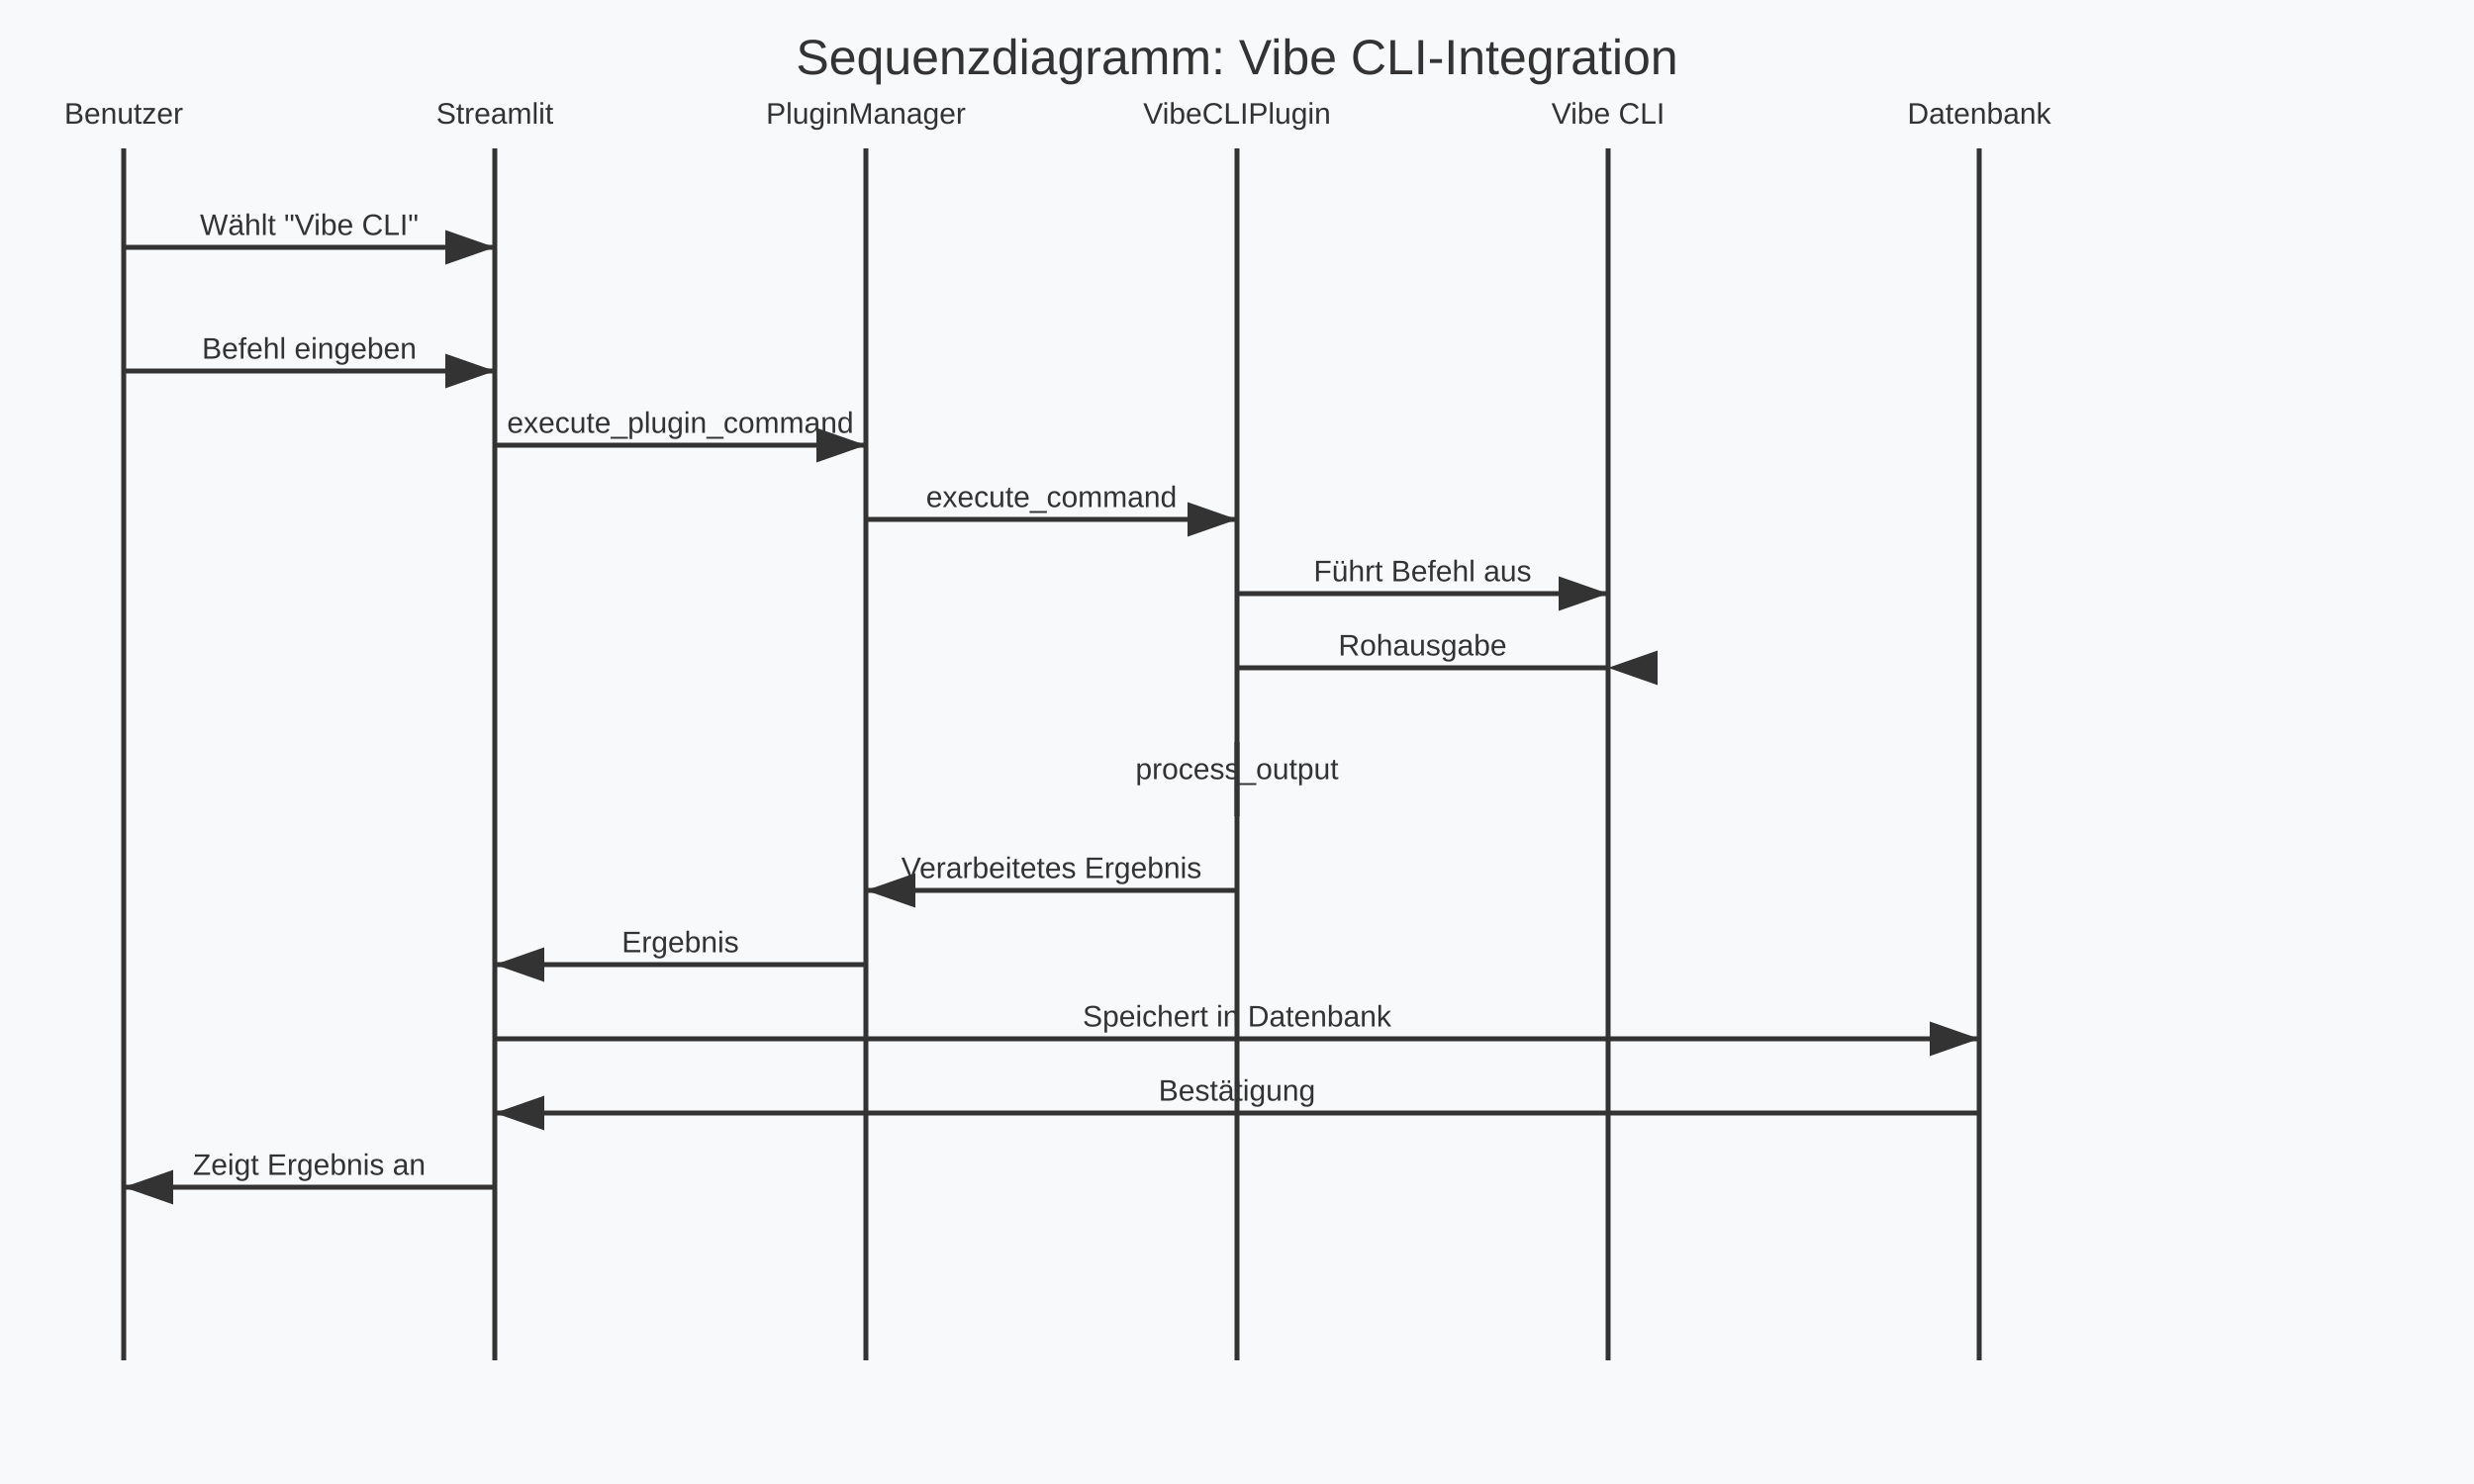
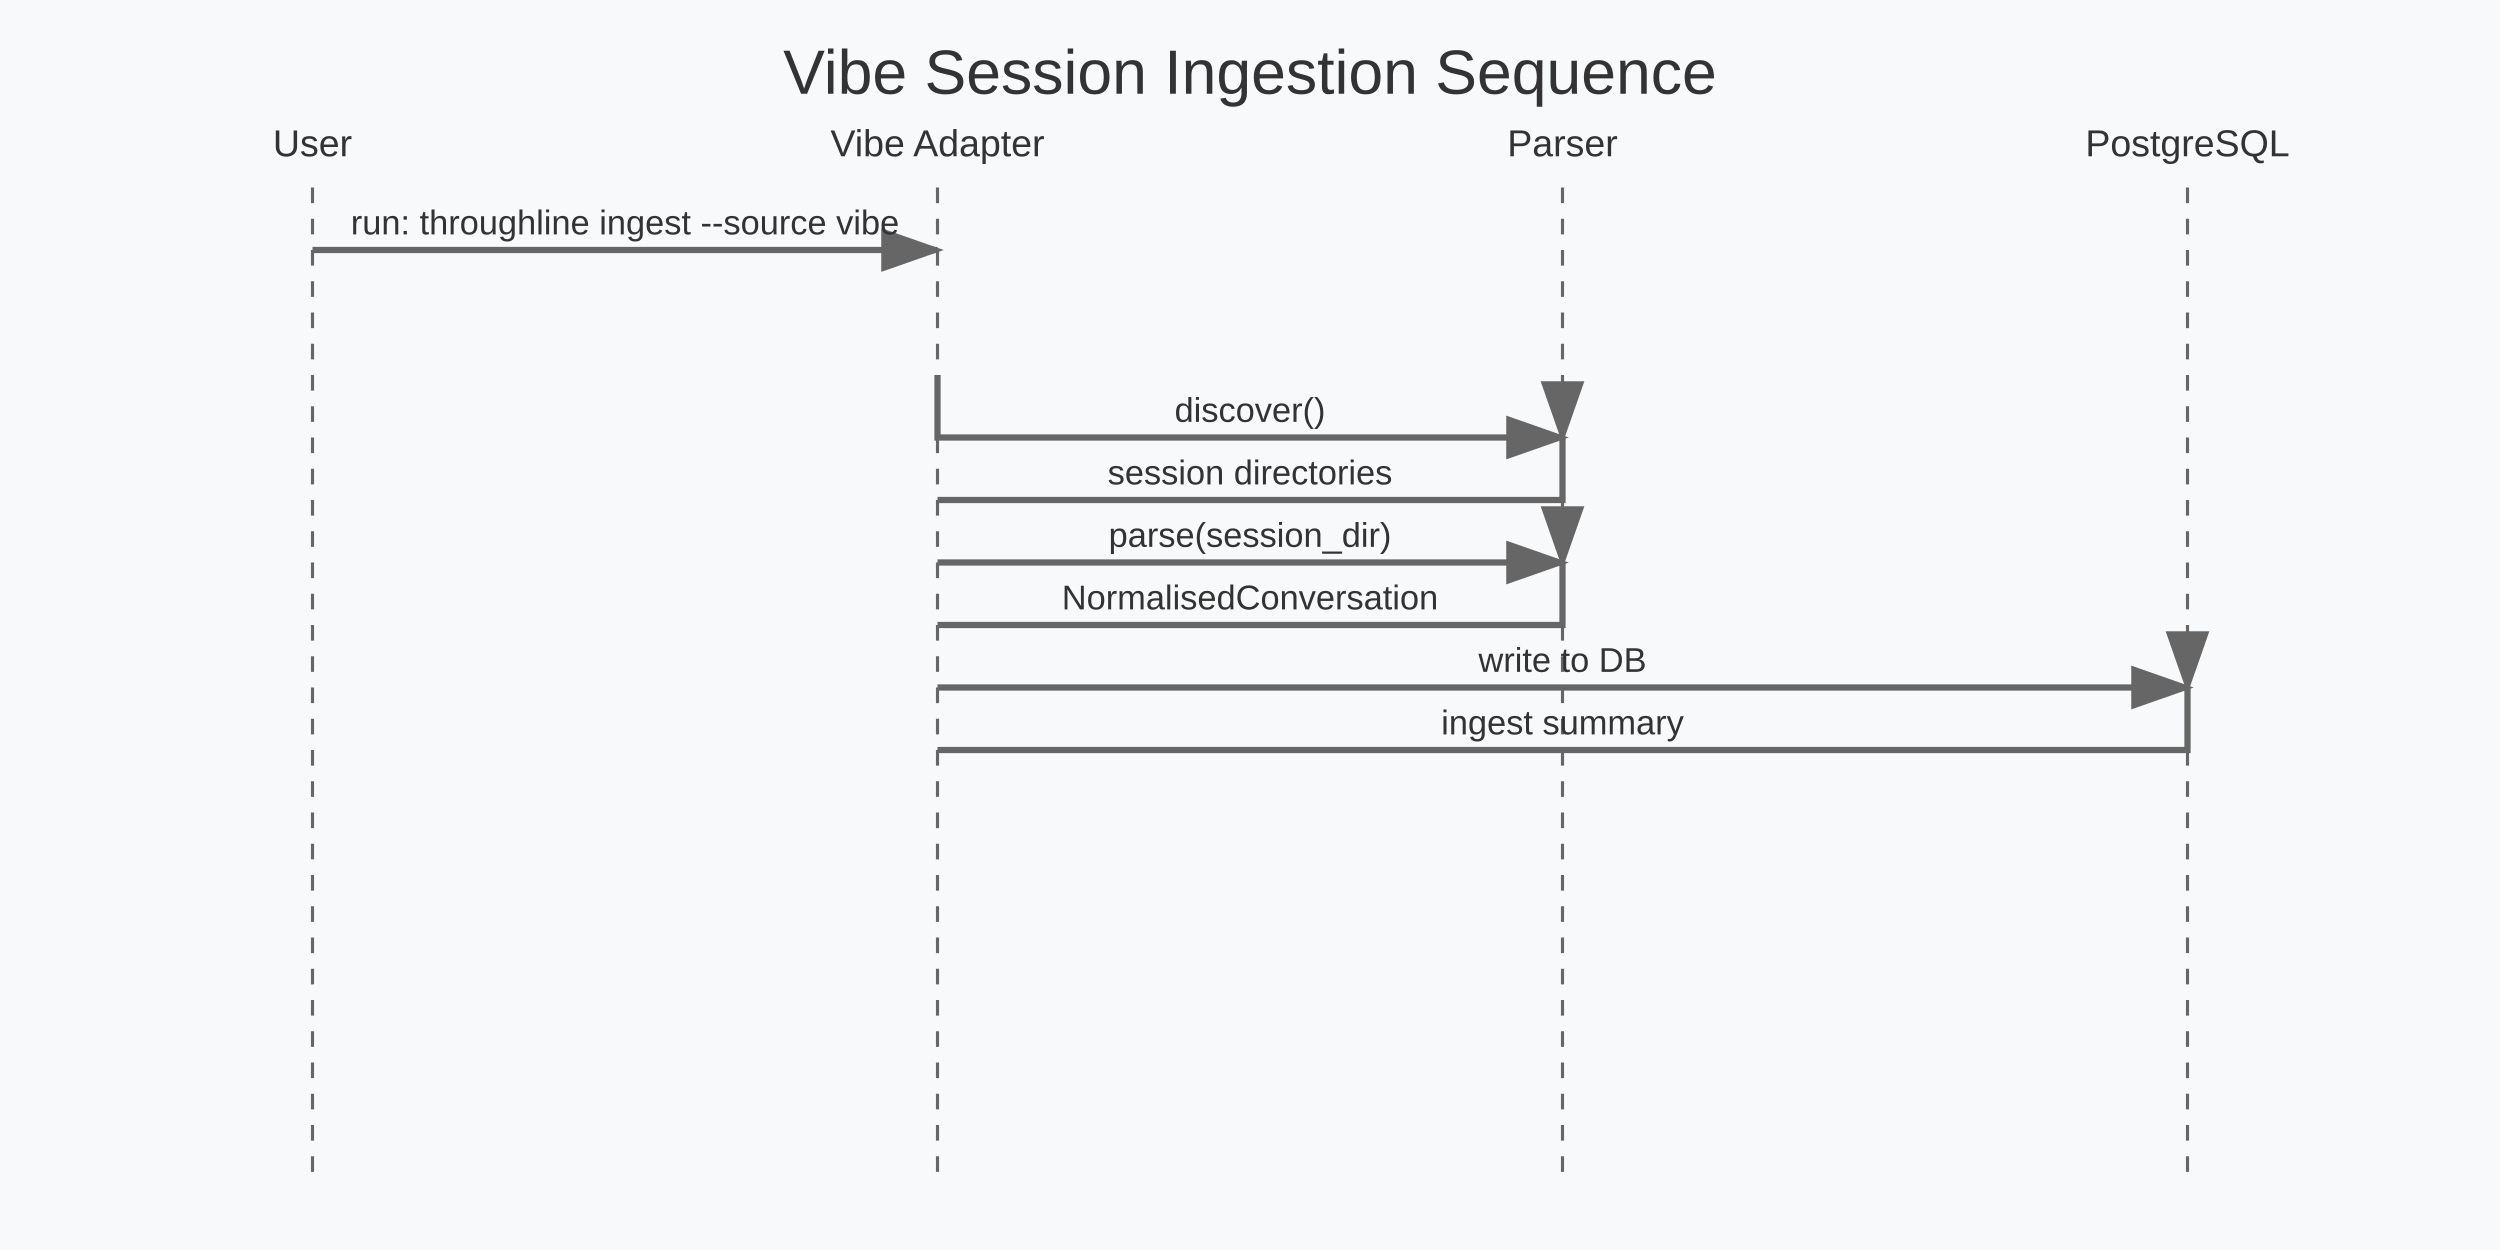
- <svg xmlns="http://www.w3.org/2000/svg" width="1000" height="600" viewBox="0 0 1000 600">
+ <svg xmlns="http://www.w3.org/2000/svg" width="800" height="400" viewBox="0 0 800 400">
  <rect width="100%" height="100%" fill="#f8f9fa" />
-   <text x="500" y="30" font-family="Arial" font-size="20" text-anchor="middle" fill="#333">Sequenzdiagramm: Vibe CLI-Integration</text>
-   <line x1="50" y1="60" x2="50" y2="550" stroke="#333" stroke-width="2" />
-   <text x="50" y="50" font-family="Arial" font-size="12" text-anchor="middle" fill="#333">Benutzer</text>
-   <line x1="200" y1="60" x2="200" y2="550" stroke="#333" stroke-width="2" />
-   <text x="200" y="50" font-family="Arial" font-size="12" text-anchor="middle" fill="#333">Streamlit</text>
-   <line x1="350" y1="60" x2="350" y2="550" stroke="#333" stroke-width="2" />
-   <text x="350" y="50" font-family="Arial" font-size="12" text-anchor="middle" fill="#333">PluginManager</text>
-   <line x1="500" y1="60" x2="500" y2="550" stroke="#333" stroke-width="2" />
-   <text x="500" y="50" font-family="Arial" font-size="12" text-anchor="middle" fill="#333">VibeCLIPlugin</text>
-   <line x1="650" y1="60" x2="650" y2="550" stroke="#333" stroke-width="2" />
-   <text x="650" y="50" font-family="Arial" font-size="12" text-anchor="middle" fill="#333">Vibe CLI</text>
-   <line x1="800" y1="60" x2="800" y2="550" stroke="#333" stroke-width="2" />
-   <text x="800" y="50" font-family="Arial" font-size="12" text-anchor="middle" fill="#333">Datenbank</text>
-   <path d="M50 100 L200 100" stroke="#333" stroke-width="2" fill="none" marker-end="url(#arrowhead)" />
-   <text x="125" y="95" font-family="Arial" font-size="12" text-anchor="middle" fill="#333">Wählt "Vibe CLI"</text>
-   <path d="M50 150 L200 150" stroke="#333" stroke-width="2" fill="none" marker-end="url(#arrowhead)" />
-   <text x="125" y="145" font-family="Arial" font-size="12" text-anchor="middle" fill="#333">Befehl eingeben</text>
-   <path d="M200 180 L350 180" stroke="#333" stroke-width="2" fill="none" marker-end="url(#arrowhead)" />
-   <text x="275" y="175" font-family="Arial" font-size="12" text-anchor="middle" fill="#333">execute_plugin_command</text>
-   <path d="M350 210 L500 210" stroke="#333" stroke-width="2" fill="none" marker-end="url(#arrowhead)" />
-   <text x="425" y="205" font-family="Arial" font-size="12" text-anchor="middle" fill="#333">execute_command</text>
-   <path d="M500 240 L650 240" stroke="#333" stroke-width="2" fill="none" marker-end="url(#arrowhead)" />
-   <text x="575" y="235" font-family="Arial" font-size="12" text-anchor="middle" fill="#333">Führt Befehl aus</text>
-   <path d="M650 270 L500 270" stroke="#333" stroke-width="2" fill="none" marker-start="url(#arrowhead)" />
-   <text x="575" y="265" font-family="Arial" font-size="12" text-anchor="middle" fill="#333">Rohausgabe</text>
-   <path d="M500 300 L500 330" stroke="#333" stroke-width="2" fill="none" />
-   <text x="500" y="315" font-family="Arial" font-size="12" text-anchor="middle" fill="#333">process_output</text>
-   <path d="M500 360 L350 360" stroke="#333" stroke-width="2" fill="none" marker-end="url(#arrowhead)" />
-   <text x="425" y="355" font-family="Arial" font-size="12" text-anchor="middle" fill="#333">Verarbeitetes Ergebnis</text>
-   <path d="M350 390 L200 390" stroke="#333" stroke-width="2" fill="none" marker-end="url(#arrowhead)" />
-   <text x="275" y="385" font-family="Arial" font-size="12" text-anchor="middle" fill="#333">Ergebnis</text>
-   <path d="M200 420 L800 420" stroke="#333" stroke-width="2" fill="none" marker-end="url(#arrowhead)" />
-   <text x="500" y="415" font-family="Arial" font-size="12" text-anchor="middle" fill="#333">Speichert in Datenbank</text>
-   <path d="M800 450 L200 450" stroke="#333" stroke-width="2" fill="none" marker-end="url(#arrowhead)" />
-   <text x="500" y="445" font-family="Arial" font-size="12" text-anchor="middle" fill="#333">Bestätigung</text>
-   <path d="M200 480 L50 480" stroke="#333" stroke-width="2" fill="none" marker-end="url(#arrowhead)" />
-   <text x="125" y="475" font-family="Arial" font-size="12" text-anchor="middle" fill="#333">Zeigt Ergebnis an</text>
+   <text x="400" y="30" font-family="Arial" font-size="20" text-anchor="middle" fill="#333">Vibe Session Ingestion Sequence</text>
+   <line x1="100" y1="60" x2="100" y2="380" stroke="#666" stroke-width="1" stroke-dasharray="5,5" />
+   <line x1="300" y1="60" x2="300" y2="380" stroke="#666" stroke-width="1" stroke-dasharray="5,5" />
+   <line x1="500" y1="60" x2="500" y2="380" stroke="#666" stroke-width="1" stroke-dasharray="5,5" />
+   <line x1="700" y1="60" x2="700" y2="380" stroke="#666" stroke-width="1" stroke-dasharray="5,5" />
+   <text x="100" y="50" font-family="Arial" font-size="12" text-anchor="middle" fill="#333">User</text>
+   <text x="300" y="50" font-family="Arial" font-size="12" text-anchor="middle" fill="#333">Vibe Adapter</text>
+   <text x="500" y="50" font-family="Arial" font-size="12" text-anchor="middle" fill="#333">Parser</text>
+   <text x="700" y="50" font-family="Arial" font-size="12" text-anchor="middle" fill="#333">PostgreSQL</text>
+   <path d="M100 80 L300 80" stroke="#666" stroke-width="2" fill="none" marker-end="url(#arrowhead)" />
+   <text x="200" y="75" font-family="Arial" font-size="11" text-anchor="middle" fill="#333">run: throughline ingest --source vibe</text>
+   <path d="M300 120 L300 140 L500 140" stroke="#666" stroke-width="2" fill="none" marker-end="url(#arrowhead)" />
+   <text x="400" y="135" font-family="Arial" font-size="11" text-anchor="middle" fill="#333">discover()</text>
+   <path d="M500 140 L500 160 L300 160" stroke="#666" stroke-width="2" fill="none" marker-start="url(#arrowhead)" />
+   <text x="400" y="155" font-family="Arial" font-size="11" text-anchor="middle" fill="#333">session directories</text>
+   <path d="M300 180 L500 180" stroke="#666" stroke-width="2" fill="none" marker-end="url(#arrowhead)" />
+   <text x="400" y="175" font-family="Arial" font-size="11" text-anchor="middle" fill="#333">parse(session_dir)</text>
+   <path d="M500 180 L500 200 L300 200" stroke="#666" stroke-width="2" fill="none" marker-start="url(#arrowhead)" />
+   <text x="400" y="195" font-family="Arial" font-size="11" text-anchor="middle" fill="#333">NormalisedConversation</text>
+   <path d="M300 220 L700 220" stroke="#666" stroke-width="2" fill="none" marker-end="url(#arrowhead)" />
+   <text x="500" y="215" font-family="Arial" font-size="11" text-anchor="middle" fill="#333">write to DB</text>
+   <path d="M700 220 L700 240 L300 240" stroke="#666" stroke-width="2" fill="none" marker-start="url(#arrowhead)" />
+   <text x="500" y="235" font-family="Arial" font-size="11" text-anchor="middle" fill="#333">ingest summary</text>
  <defs>
-     <marker id="arrowhead" markerWidth="10" markerHeight="7" refX="10" refY="3.5" orient="auto">
-       <polygon points="0 0, 10 3.5, 0 7" fill="#333" />
+     <marker id="arrowhead" markerWidth="10" markerHeight="7" refX="9" refY="3.5" orient="auto">
+       <polygon points="0 0, 10 3.5, 0 7" fill="#666" />
    </marker>
  </defs>
</svg>
